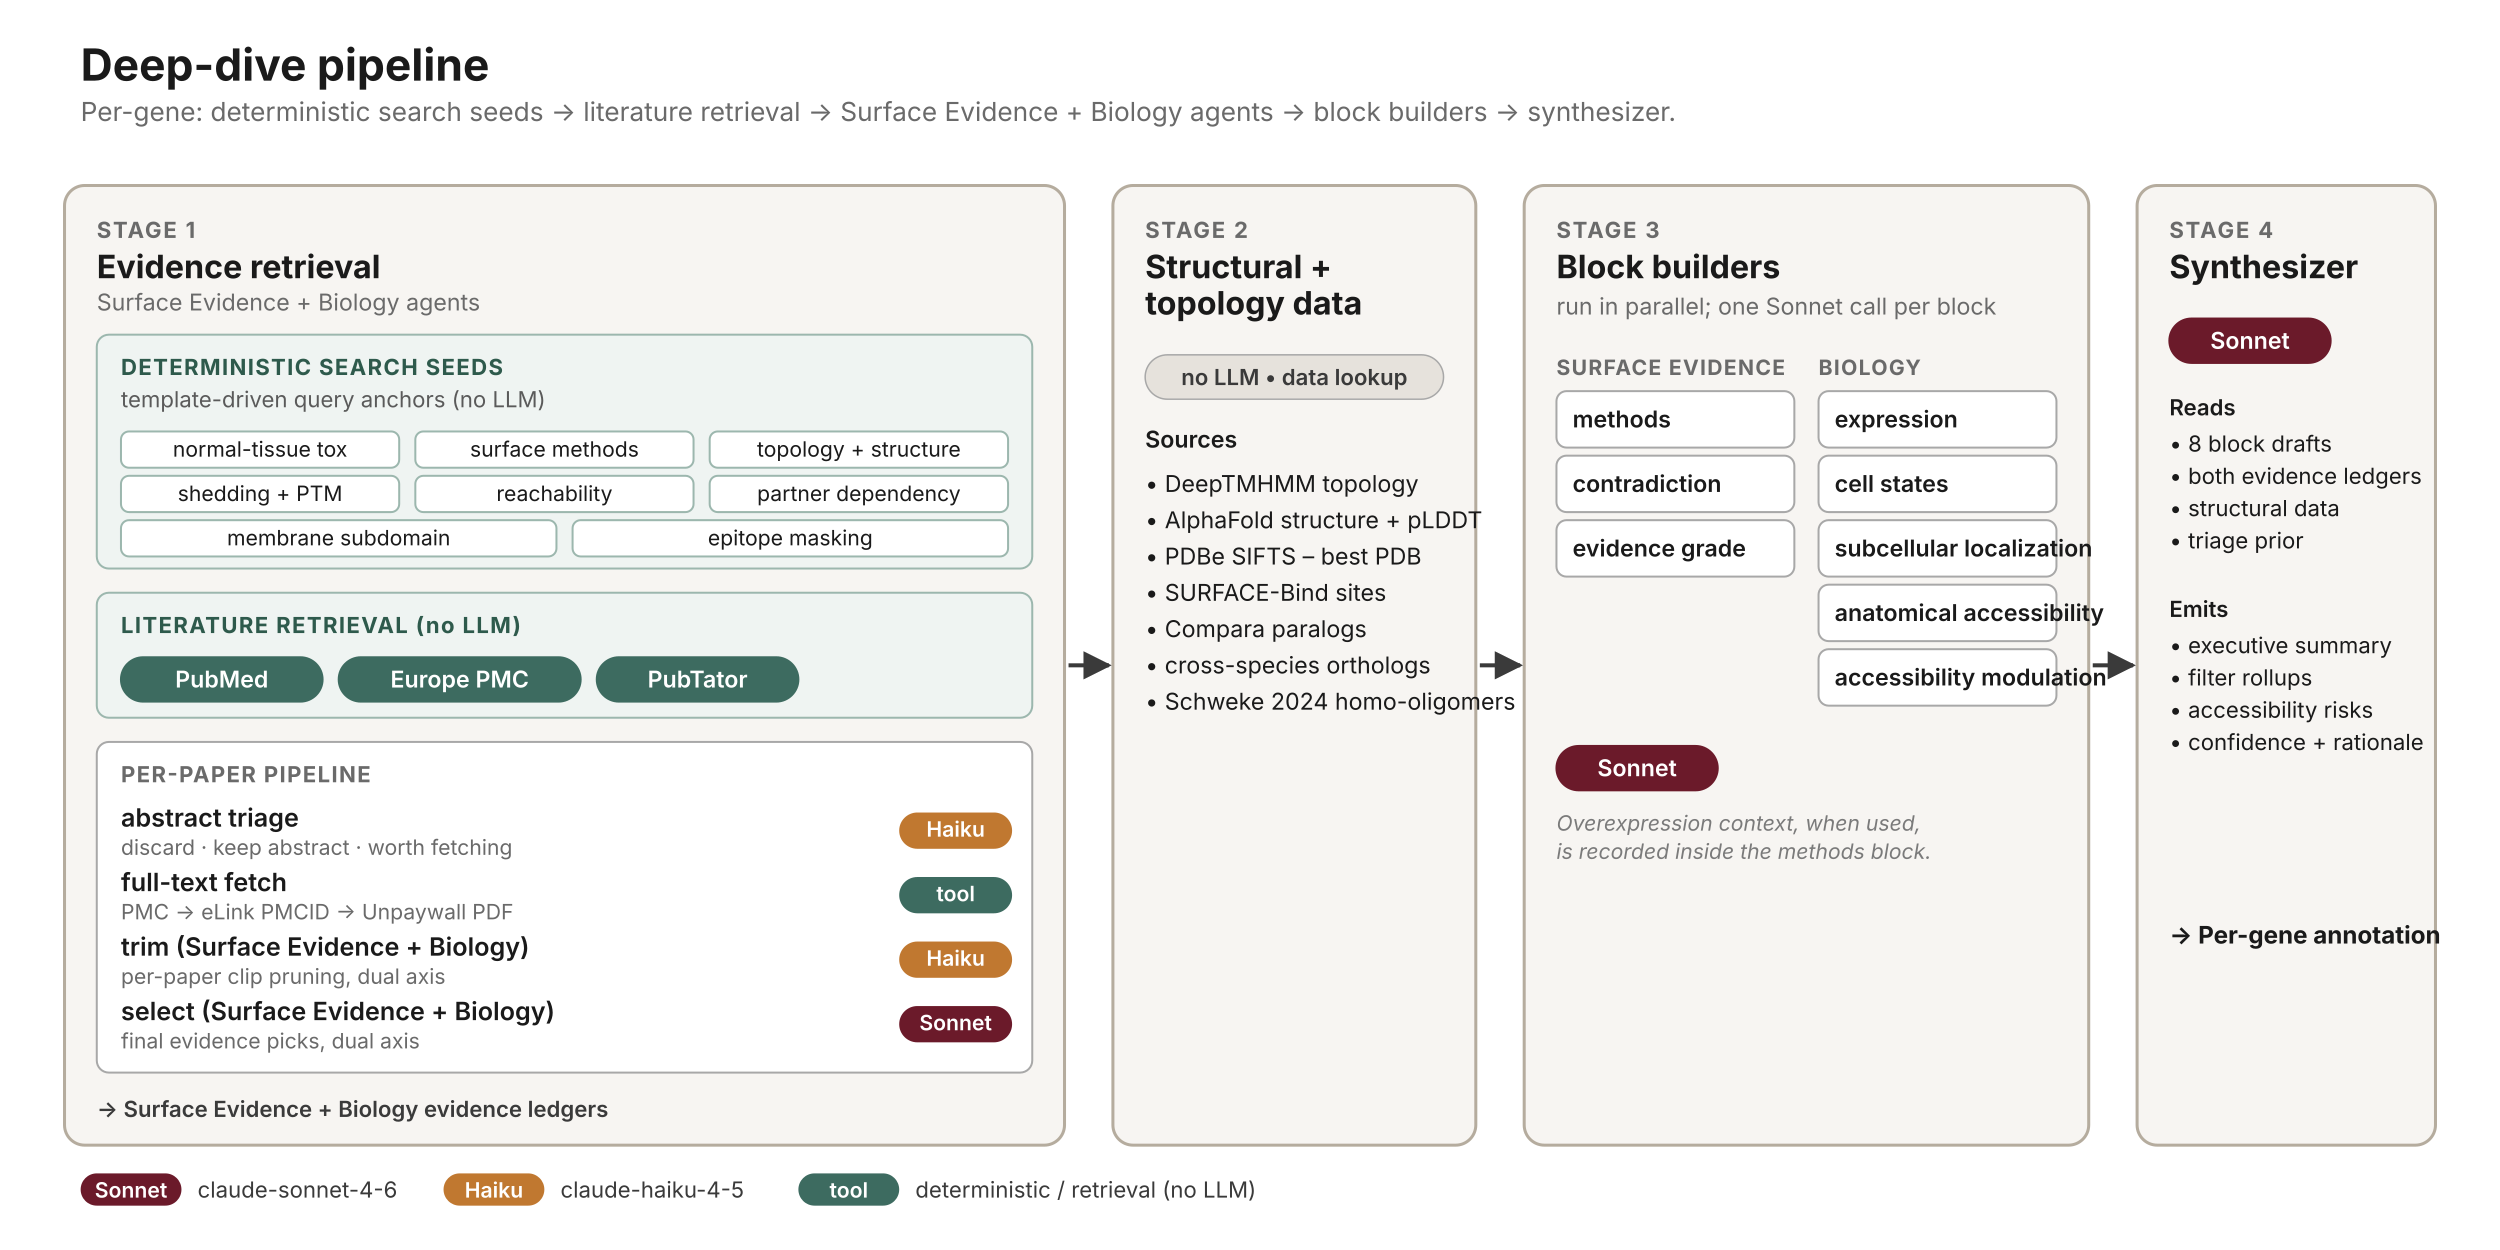
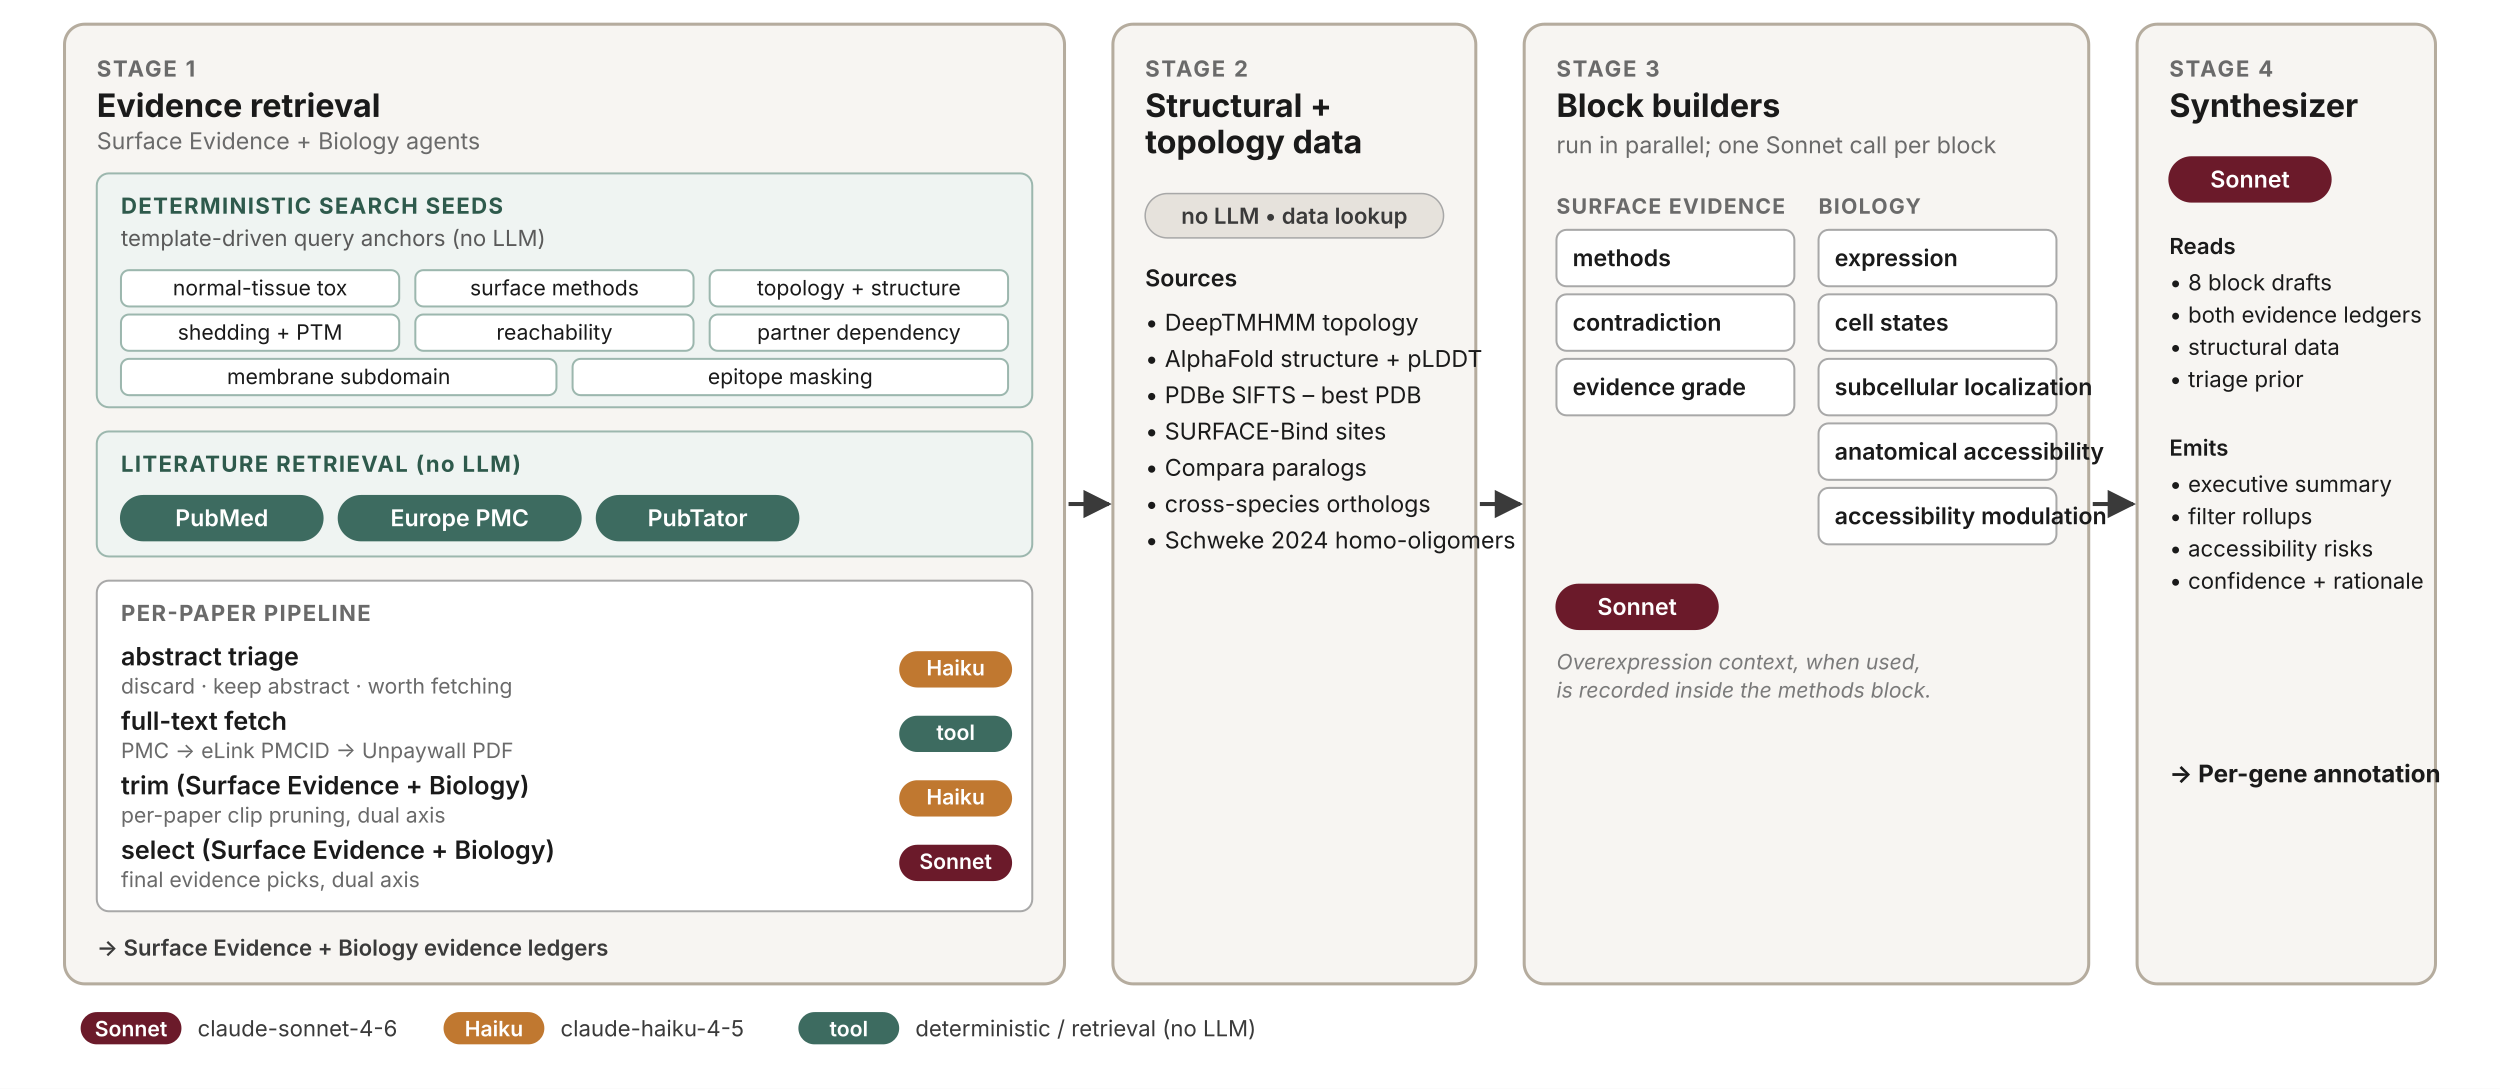
- <svg xmlns="http://www.w3.org/2000/svg" viewBox="0 0 1240 620" width="1240" height="620" font-family="Manrope, Inter, system-ui, -apple-system, sans-serif">
+ <svg xmlns="http://www.w3.org/2000/svg" viewBox="0 0 1240 540" width="1240" height="540" font-family="Manrope, Inter, system-ui, -apple-system, sans-serif">
  <defs>
    <marker id="arrow" viewBox="0 0 10 10" refX="9" refY="5" markerWidth="7" markerHeight="7" orient="auto-start-reverse">
      <path d="M0,0 L10,5 L0,10 z" fill="#3A3A3A" />
    </marker>
  </defs>
-   <rect x="0" y="0" width="1240" height="620" fill="#FFFFFF" />
-   <g id="title">
-     <text x="40" y="40" font-size="22" font-weight="700" fill="#1A1A1A">
-       Deep-dive pipeline
-     </text>
-     <text x="40" y="60" font-size="13" fill="#6A6A6A">
-       Per-gene: deterministic search seeds → literature retrieval → Surface Evidence + Biology agents → block builders → synthesizer.
-     </text>
-   </g>
+   <rect x="0" y="0" width="1240" height="540" fill="#FFFFFF" />
  <g id="card-stage1">
-     <rect x="32" y="92" width="496" height="476" rx="10" ry="10" fill="#F7F5F2" stroke="#B5AC9E" stroke-width="1.5" />
-     <text x="48" y="118" font-size="11" font-weight="700" letter-spacing="0.08em" fill="#6A6A6A">STAGE 1</text>
-     <text x="48" y="138" font-size="16" font-weight="700" fill="#1A1A1A">
+     <rect x="32" y="12" width="496" height="476" rx="10" ry="10" fill="#F7F5F2" stroke="#B5AC9E" stroke-width="1.5" />
+     <text x="48" y="38" font-size="11" font-weight="700" letter-spacing="0.08em" fill="#6A6A6A">STAGE 1</text>
+     <text x="48" y="58" font-size="16" font-weight="700" fill="#1A1A1A">
      Evidence retrieval
    </text>
-     <text x="48" y="154" font-size="11.5" fill="#6A6A6A">
+     <text x="48" y="74" font-size="11.5" fill="#6A6A6A">
      Surface Evidence + Biology agents
    </text>
    <g id="stage1-kickoff">
-       <rect x="48" y="166" width="464" height="116" rx="6" ry="6" fill="#EFF4F2" stroke="#9CB7AE" stroke-width="1" />
-       <text x="60" y="186" font-size="11" font-weight="700" letter-spacing="0.06em" fill="#2E5A4C">DETERMINISTIC SEARCH SEEDS</text>
-       <text x="60" y="202" font-size="11" fill="#5A5A5A">
+       <rect x="48" y="86" width="464" height="116" rx="6" ry="6" fill="#EFF4F2" stroke="#9CB7AE" stroke-width="1" />
+       <text x="60" y="106" font-size="11" font-weight="700" letter-spacing="0.06em" fill="#2E5A4C">DETERMINISTIC SEARCH SEEDS</text>
+       <text x="60" y="122" font-size="11" fill="#5A5A5A">
        template-driven query anchors  (no LLM)
      </text>
      <g font-size="10.5" fill="#1A1A1A">
-         <rect x="60" y="214" width="138" height="18" rx="4" ry="4" fill="#FFFFFF" stroke="#9CB7AE" />
-         <text x="129" y="226.5" text-anchor="middle">normal-tissue tox</text>
-         <rect x="206" y="214" width="138" height="18" rx="4" ry="4" fill="#FFFFFF" stroke="#9CB7AE" />
-         <text x="275" y="226.5" text-anchor="middle">surface methods</text>
-         <rect x="352" y="214" width="148" height="18" rx="4" ry="4" fill="#FFFFFF" stroke="#9CB7AE" />
-         <text x="426" y="226.5" text-anchor="middle">topology + structure</text>
-         <rect x="60" y="236" width="138" height="18" rx="4" ry="4" fill="#FFFFFF" stroke="#9CB7AE" />
-         <text x="129" y="248.5" text-anchor="middle">shedding + PTM</text>
-         <rect x="206" y="236" width="138" height="18" rx="4" ry="4" fill="#FFFFFF" stroke="#9CB7AE" />
-         <text x="275" y="248.5" text-anchor="middle">reachability</text>
-         <rect x="352" y="236" width="148" height="18" rx="4" ry="4" fill="#FFFFFF" stroke="#9CB7AE" />
-         <text x="426" y="248.5" text-anchor="middle">partner dependency</text>
-         <rect x="60" y="258" width="216" height="18" rx="4" ry="4" fill="#FFFFFF" stroke="#9CB7AE" />
-         <text x="168" y="270.5" text-anchor="middle">membrane subdomain</text>
-         <rect x="284" y="258" width="216" height="18" rx="4" ry="4" fill="#FFFFFF" stroke="#9CB7AE" />
-         <text x="392" y="270.5" text-anchor="middle">epitope masking</text>
+         <rect x="60" y="134" width="138" height="18" rx="4" ry="4" fill="#FFFFFF" stroke="#9CB7AE" />
+         <text x="129" y="146.5" text-anchor="middle">normal-tissue tox</text>
+         <rect x="206" y="134" width="138" height="18" rx="4" ry="4" fill="#FFFFFF" stroke="#9CB7AE" />
+         <text x="275" y="146.5" text-anchor="middle">surface methods</text>
+         <rect x="352" y="134" width="148" height="18" rx="4" ry="4" fill="#FFFFFF" stroke="#9CB7AE" />
+         <text x="426" y="146.5" text-anchor="middle">topology + structure</text>
+         <rect x="60" y="156" width="138" height="18" rx="4" ry="4" fill="#FFFFFF" stroke="#9CB7AE" />
+         <text x="129" y="168.5" text-anchor="middle">shedding + PTM</text>
+         <rect x="206" y="156" width="138" height="18" rx="4" ry="4" fill="#FFFFFF" stroke="#9CB7AE" />
+         <text x="275" y="168.5" text-anchor="middle">reachability</text>
+         <rect x="352" y="156" width="148" height="18" rx="4" ry="4" fill="#FFFFFF" stroke="#9CB7AE" />
+         <text x="426" y="168.5" text-anchor="middle">partner dependency</text>
+         <rect x="60" y="178" width="216" height="18" rx="4" ry="4" fill="#FFFFFF" stroke="#9CB7AE" />
+         <text x="168" y="190.5" text-anchor="middle">membrane subdomain</text>
+         <rect x="284" y="178" width="216" height="18" rx="4" ry="4" fill="#FFFFFF" stroke="#9CB7AE" />
+         <text x="392" y="190.5" text-anchor="middle">epitope masking</text>
      </g>
    </g>
    <g id="stage1-retrieval">
-       <rect x="48" y="294" width="464" height="62" rx="6" ry="6" fill="#EFF4F2" stroke="#9CB7AE" stroke-width="1" />
-       <text x="60" y="314" font-size="11" font-weight="700" letter-spacing="0.06em" fill="#2E5A4C">LITERATURE RETRIEVAL  (no LLM)</text>
+       <rect x="48" y="214" width="464" height="62" rx="6" ry="6" fill="#EFF4F2" stroke="#9CB7AE" stroke-width="1" />
+       <text x="60" y="234" font-size="11" font-weight="700" letter-spacing="0.06em" fill="#2E5A4C">LITERATURE RETRIEVAL  (no LLM)</text>
      <g font-size="11.5">
-         <rect x="60" y="326" width="100" height="22" rx="11" ry="11" fill="#3D6B60" stroke="#3D6B60" />
-         <text x="110" y="341" font-weight="600" fill="#FFFFFF" text-anchor="middle">PubMed</text>
-         <rect x="168" y="326" width="120" height="22" rx="11" ry="11" fill="#3D6B60" stroke="#3D6B60" />
-         <text x="228" y="341" font-weight="600" fill="#FFFFFF" text-anchor="middle">Europe PMC</text>
-         <rect x="296" y="326" width="100" height="22" rx="11" ry="11" fill="#3D6B60" stroke="#3D6B60" />
-         <text x="346" y="341" font-weight="600" fill="#FFFFFF" text-anchor="middle">PubTator</text>
+         <rect x="60" y="246" width="100" height="22" rx="11" ry="11" fill="#3D6B60" stroke="#3D6B60" />
+         <text x="110" y="261" font-weight="600" fill="#FFFFFF" text-anchor="middle">PubMed</text>
+         <rect x="168" y="246" width="120" height="22" rx="11" ry="11" fill="#3D6B60" stroke="#3D6B60" />
+         <text x="228" y="261" font-weight="600" fill="#FFFFFF" text-anchor="middle">Europe PMC</text>
+         <rect x="296" y="246" width="100" height="22" rx="11" ry="11" fill="#3D6B60" stroke="#3D6B60" />
+         <text x="346" y="261" font-weight="600" fill="#FFFFFF" text-anchor="middle">PubTator</text>
      </g>
    </g>
    <g id="stage1-pipeline">
-       <rect x="48" y="368" width="464" height="164" rx="6" ry="6" fill="#FFFFFF" stroke="#A8A8A8" stroke-width="1" />
-       <text x="60" y="388" font-size="11" font-weight="700" letter-spacing="0.06em" fill="#6A6A6A">PER-PAPER PIPELINE</text>
+       <rect x="48" y="288" width="464" height="164" rx="6" ry="6" fill="#FFFFFF" stroke="#A8A8A8" stroke-width="1" />
+       <text x="60" y="308" font-size="11" font-weight="700" letter-spacing="0.06em" fill="#6A6A6A">PER-PAPER PIPELINE</text>
      <g id="step-abstract-triage">
-         <text x="60" y="410" font-size="12.5" font-weight="600" fill="#1A1A1A">abstract triage</text>
-         <text x="60" y="424" font-size="10.5" fill="#6A6A6A">discard · keep abstract · worth fetching</text>
-         <rect x="446" y="403" width="56" height="18" rx="9" ry="9" fill="#C07830" />
-         <text x="474" y="415" font-size="10.5" font-weight="600" fill="#FFFFFF" text-anchor="middle">Haiku</text>
+         <text x="60" y="330" font-size="12.5" font-weight="600" fill="#1A1A1A">abstract triage</text>
+         <text x="60" y="344" font-size="10.5" fill="#6A6A6A">discard · keep abstract · worth fetching</text>
+         <rect x="446" y="323" width="56" height="18" rx="9" ry="9" fill="#C07830" />
+         <text x="474" y="335" font-size="10.5" font-weight="600" fill="#FFFFFF" text-anchor="middle">Haiku</text>
      </g>
      <g id="step-fulltext-fetch">
-         <text x="60" y="442" font-size="12.5" font-weight="600" fill="#1A1A1A">full-text fetch</text>
-         <text x="60" y="456" font-size="10.5" fill="#6A6A6A">PMC → eLink PMCID → Unpaywall PDF</text>
-         <rect x="446" y="435" width="56" height="18" rx="9" ry="9" fill="#3D6B60" />
-         <text x="474" y="447" font-size="10.5" font-weight="600" fill="#FFFFFF" text-anchor="middle">tool</text>
+         <text x="60" y="362" font-size="12.5" font-weight="600" fill="#1A1A1A">full-text fetch</text>
+         <text x="60" y="376" font-size="10.5" fill="#6A6A6A">PMC → eLink PMCID → Unpaywall PDF</text>
+         <rect x="446" y="355" width="56" height="18" rx="9" ry="9" fill="#3D6B60" />
+         <text x="474" y="367" font-size="10.5" font-weight="600" fill="#FFFFFF" text-anchor="middle">tool</text>
      </g>
      <g id="step-trim">
-         <text x="60" y="474" font-size="12.5" font-weight="600" fill="#1A1A1A">trim  (Surface Evidence + Biology)</text>
-         <text x="60" y="488" font-size="10.5" fill="#6A6A6A">per-paper clip pruning, dual axis</text>
-         <rect x="446" y="467" width="56" height="18" rx="9" ry="9" fill="#C07830" />
-         <text x="474" y="479" font-size="10.5" font-weight="600" fill="#FFFFFF" text-anchor="middle">Haiku</text>
+         <text x="60" y="394" font-size="12.5" font-weight="600" fill="#1A1A1A">trim  (Surface Evidence + Biology)</text>
+         <text x="60" y="408" font-size="10.5" fill="#6A6A6A">per-paper clip pruning, dual axis</text>
+         <rect x="446" y="387" width="56" height="18" rx="9" ry="9" fill="#C07830" />
+         <text x="474" y="399" font-size="10.5" font-weight="600" fill="#FFFFFF" text-anchor="middle">Haiku</text>
      </g>
      <g id="step-select">
-         <text x="60" y="506" font-size="12.5" font-weight="600" fill="#1A1A1A">select  (Surface Evidence + Biology)</text>
-         <text x="60" y="520" font-size="10.5" fill="#6A6A6A">final evidence picks, dual axis</text>
-         <rect x="446" y="499" width="56" height="18" rx="9" ry="9" fill="#6B1A2A" />
-         <text x="474" y="511" font-size="10.5" font-weight="600" fill="#FFFFFF" text-anchor="middle">Sonnet</text>
+         <text x="60" y="426" font-size="12.5" font-weight="600" fill="#1A1A1A">select  (Surface Evidence + Biology)</text>
+         <text x="60" y="440" font-size="10.5" fill="#6A6A6A">final evidence picks, dual axis</text>
+         <rect x="446" y="419" width="56" height="18" rx="9" ry="9" fill="#6B1A2A" />
+         <text x="474" y="431" font-size="10.5" font-weight="600" fill="#FFFFFF" text-anchor="middle">Sonnet</text>
      </g>
    </g>
-     <text x="48" y="554" font-size="11" font-weight="600" fill="#3A3A3A">
+     <text x="48" y="474" font-size="11" font-weight="600" fill="#3A3A3A">
      → Surface Evidence + Biology evidence ledgers
    </text>
  </g>
  <g id="card-stage2">
-     <rect x="552" y="92" width="180" height="476" rx="10" ry="10" fill="#F7F5F2" stroke="#B5AC9E" stroke-width="1.5" />
-     <text x="568" y="118" font-size="11" font-weight="700" letter-spacing="0.08em" fill="#6A6A6A">STAGE 2</text>
-     <text x="568" y="138" font-size="16" font-weight="700" fill="#1A1A1A">Structural +</text>
-     <text x="568" y="156" font-size="16" font-weight="700" fill="#1A1A1A">topology data</text>
-     <rect x="568" y="176" width="148" height="22" rx="11" ry="11" fill="#E6E2DC" stroke="#A8A8A8" stroke-width="0.75" />
-     <text x="642" y="191" font-size="11" font-weight="600" fill="#3A3A3A" text-anchor="middle">no LLM  •  data lookup</text>
+     <rect x="552" y="12" width="180" height="476" rx="10" ry="10" fill="#F7F5F2" stroke="#B5AC9E" stroke-width="1.5" />
+     <text x="568" y="38" font-size="11" font-weight="700" letter-spacing="0.08em" fill="#6A6A6A">STAGE 2</text>
+     <text x="568" y="58" font-size="16" font-weight="700" fill="#1A1A1A">Structural +</text>
+     <text x="568" y="76" font-size="16" font-weight="700" fill="#1A1A1A">topology data</text>
+     <rect x="568" y="96" width="148" height="22" rx="11" ry="11" fill="#E6E2DC" stroke="#A8A8A8" stroke-width="0.75" />
+     <text x="642" y="111" font-size="11" font-weight="600" fill="#3A3A3A" text-anchor="middle">no LLM  •  data lookup</text>
    <g id="stage2-sources" font-size="11.5" fill="#1A1A1A">
-       <text x="568" y="222" font-weight="600">Sources</text>
-       <text x="568" y="244">• DeepTMHMM topology</text>
-       <text x="568" y="262">• AlphaFold structure + pLDDT</text>
-       <text x="568" y="280">• PDBe SIFTS – best PDB</text>
-       <text x="568" y="298">• SURFACE-Bind sites</text>
-       <text x="568" y="316">• Compara paralogs</text>
-       <text x="568" y="334">• cross-species orthologs</text>
-       <text x="568" y="352">• Schweke 2024 homo-oligomers</text>
+       <text x="568" y="142" font-weight="600">Sources</text>
+       <text x="568" y="164">• DeepTMHMM topology</text>
+       <text x="568" y="182">• AlphaFold structure + pLDDT</text>
+       <text x="568" y="200">• PDBe SIFTS – best PDB</text>
+       <text x="568" y="218">• SURFACE-Bind sites</text>
+       <text x="568" y="236">• Compara paralogs</text>
+       <text x="568" y="254">• cross-species orthologs</text>
+       <text x="568" y="272">• Schweke 2024 homo-oligomers</text>
    </g>
  </g>
  <g id="card-stage3">
-     <rect x="756" y="92" width="280" height="476" rx="10" ry="10" fill="#F7F5F2" stroke="#B5AC9E" stroke-width="1.5" />
-     <text x="772" y="118" font-size="11" font-weight="700" letter-spacing="0.08em" fill="#6A6A6A">STAGE 3</text>
-     <text x="772" y="138" font-size="16" font-weight="700" fill="#1A1A1A">
+     <rect x="756" y="12" width="280" height="476" rx="10" ry="10" fill="#F7F5F2" stroke="#B5AC9E" stroke-width="1.5" />
+     <text x="772" y="38" font-size="11" font-weight="700" letter-spacing="0.08em" fill="#6A6A6A">STAGE 3</text>
+     <text x="772" y="58" font-size="16" font-weight="700" fill="#1A1A1A">
      Block builders
    </text>
-     <text x="772" y="156" font-size="11.5" fill="#6A6A6A">
+     <text x="772" y="76" font-size="11.5" fill="#6A6A6A">
      run in parallel; one Sonnet call per block
    </text>
    <g id="builders-surface-evidence">
-       <text x="772" y="186" font-size="10.5" font-weight="700" letter-spacing="0.06em" fill="#6A6A6A">SURFACE EVIDENCE</text>
-       <rect x="772" y="194" width="118" height="28" rx="5" ry="5" fill="#FFFFFF" stroke="#A8A8A8" />
-       <text x="780" y="212" font-size="11.5" font-weight="600" fill="#1A1A1A">methods</text>
-       <rect x="772" y="226" width="118" height="28" rx="5" ry="5" fill="#FFFFFF" stroke="#A8A8A8" />
-       <text x="780" y="244" font-size="11.5" font-weight="600" fill="#1A1A1A">contradiction</text>
-       <rect x="772" y="258" width="118" height="28" rx="5" ry="5" fill="#FFFFFF" stroke="#A8A8A8" />
-       <text x="780" y="276" font-size="11.5" font-weight="600" fill="#1A1A1A">evidence grade</text>
+       <text x="772" y="106" font-size="10.5" font-weight="700" letter-spacing="0.06em" fill="#6A6A6A">SURFACE EVIDENCE</text>
+       <rect x="772" y="114" width="118" height="28" rx="5" ry="5" fill="#FFFFFF" stroke="#A8A8A8" />
+       <text x="780" y="132" font-size="11.5" font-weight="600" fill="#1A1A1A">methods</text>
+       <rect x="772" y="146" width="118" height="28" rx="5" ry="5" fill="#FFFFFF" stroke="#A8A8A8" />
+       <text x="780" y="164" font-size="11.5" font-weight="600" fill="#1A1A1A">contradiction</text>
+       <rect x="772" y="178" width="118" height="28" rx="5" ry="5" fill="#FFFFFF" stroke="#A8A8A8" />
+       <text x="780" y="196" font-size="11.5" font-weight="600" fill="#1A1A1A">evidence grade</text>
    </g>
    <g id="builders-biology">
-       <text x="902" y="186" font-size="10.5" font-weight="700" letter-spacing="0.06em" fill="#6A6A6A">BIOLOGY</text>
-       <rect x="902" y="194" width="118" height="28" rx="5" ry="5" fill="#FFFFFF" stroke="#A8A8A8" />
-       <text x="910" y="212" font-size="11.5" font-weight="600" fill="#1A1A1A">expression</text>
-       <rect x="902" y="226" width="118" height="28" rx="5" ry="5" fill="#FFFFFF" stroke="#A8A8A8" />
-       <text x="910" y="244" font-size="11.5" font-weight="600" fill="#1A1A1A">cell states</text>
-       <rect x="902" y="258" width="118" height="28" rx="5" ry="5" fill="#FFFFFF" stroke="#A8A8A8" />
-       <text x="910" y="276" font-size="11.5" font-weight="600" fill="#1A1A1A">subcellular localization</text>
-       <rect x="902" y="290" width="118" height="28" rx="5" ry="5" fill="#FFFFFF" stroke="#A8A8A8" />
-       <text x="910" y="308" font-size="11.5" font-weight="600" fill="#1A1A1A">anatomical accessibility</text>
-       <rect x="902" y="322" width="118" height="28" rx="5" ry="5" fill="#FFFFFF" stroke="#A8A8A8" />
-       <text x="910" y="340" font-size="11.5" font-weight="600" fill="#1A1A1A">accessibility modulation</text>
+       <text x="902" y="106" font-size="10.5" font-weight="700" letter-spacing="0.06em" fill="#6A6A6A">BIOLOGY</text>
+       <rect x="902" y="114" width="118" height="28" rx="5" ry="5" fill="#FFFFFF" stroke="#A8A8A8" />
+       <text x="910" y="132" font-size="11.5" font-weight="600" fill="#1A1A1A">expression</text>
+       <rect x="902" y="146" width="118" height="28" rx="5" ry="5" fill="#FFFFFF" stroke="#A8A8A8" />
+       <text x="910" y="164" font-size="11.5" font-weight="600" fill="#1A1A1A">cell states</text>
+       <rect x="902" y="178" width="118" height="28" rx="5" ry="5" fill="#FFFFFF" stroke="#A8A8A8" />
+       <text x="910" y="196" font-size="11.5" font-weight="600" fill="#1A1A1A">subcellular localization</text>
+       <rect x="902" y="210" width="118" height="28" rx="5" ry="5" fill="#FFFFFF" stroke="#A8A8A8" />
+       <text x="910" y="228" font-size="11.5" font-weight="600" fill="#1A1A1A">anatomical accessibility</text>
+       <rect x="902" y="242" width="118" height="28" rx="5" ry="5" fill="#FFFFFF" stroke="#A8A8A8" />
+       <text x="910" y="260" font-size="11.5" font-weight="600" fill="#1A1A1A">accessibility modulation</text>
    </g>
-     <rect x="772" y="370" width="80" height="22" rx="11" ry="11" fill="#6B1A2A" stroke="#6B1A2A" />
-     <text x="812" y="385" font-size="11.5" font-weight="600" fill="#FFFFFF" text-anchor="middle">Sonnet</text>
-     <text x="772" y="412" font-size="10.5" font-style="italic" fill="#7A7A7A">
+     <rect x="772" y="290" width="80" height="22" rx="11" ry="11" fill="#6B1A2A" stroke="#6B1A2A" />
+     <text x="812" y="305" font-size="11.5" font-weight="600" fill="#FFFFFF" text-anchor="middle">Sonnet</text>
+     <text x="772" y="332" font-size="10.5" font-style="italic" fill="#7A7A7A">
      Overexpression context, when used,
    </text>
-     <text x="772" y="426" font-size="10.5" font-style="italic" fill="#7A7A7A">
+     <text x="772" y="346" font-size="10.5" font-style="italic" fill="#7A7A7A">
      is recorded inside the methods block.
    </text>
  </g>
  <g id="card-stage4">
-     <rect x="1060" y="92" width="148" height="476" rx="10" ry="10" fill="#F7F5F2" stroke="#B5AC9E" stroke-width="1.5" />
-     <text x="1076" y="118" font-size="11" font-weight="700" letter-spacing="0.08em" fill="#6A6A6A">STAGE 4</text>
-     <text x="1076" y="138" font-size="16" font-weight="700" fill="#1A1A1A">Synthesizer</text>
-     <rect x="1076" y="158" width="80" height="22" rx="11" ry="11" fill="#6B1A2A" stroke="#6B1A2A" />
-     <text x="1116" y="173" font-size="11.5" font-weight="600" fill="#FFFFFF" text-anchor="middle">Sonnet</text>
+     <rect x="1060" y="12" width="148" height="476" rx="10" ry="10" fill="#F7F5F2" stroke="#B5AC9E" stroke-width="1.5" />
+     <text x="1076" y="38" font-size="11" font-weight="700" letter-spacing="0.08em" fill="#6A6A6A">STAGE 4</text>
+     <text x="1076" y="58" font-size="16" font-weight="700" fill="#1A1A1A">Synthesizer</text>
+     <rect x="1076" y="78" width="80" height="22" rx="11" ry="11" fill="#6B1A2A" stroke="#6B1A2A" />
+     <text x="1116" y="93" font-size="11.5" font-weight="600" fill="#FFFFFF" text-anchor="middle">Sonnet</text>
    <g id="syn-reads" font-size="11" fill="#1A1A1A">
-       <text x="1076" y="206" font-weight="600">Reads</text>
-       <text x="1076" y="224">• 8 block drafts</text>
-       <text x="1076" y="240">• both evidence ledgers</text>
-       <text x="1076" y="256">• structural data</text>
-       <text x="1076" y="272">• triage prior</text>
+       <text x="1076" y="126" font-weight="600">Reads</text>
+       <text x="1076" y="144">• 8 block drafts</text>
+       <text x="1076" y="160">• both evidence ledgers</text>
+       <text x="1076" y="176">• structural data</text>
+       <text x="1076" y="192">• triage prior</text>
    </g>
    <g id="syn-emits" font-size="11" fill="#1A1A1A">
-       <text x="1076" y="306" font-weight="600">Emits</text>
-       <text x="1076" y="324">• executive summary</text>
-       <text x="1076" y="340">• filter rollups</text>
-       <text x="1076" y="356">• accessibility risks</text>
-       <text x="1076" y="372">• confidence + rationale</text>
+       <text x="1076" y="226" font-weight="600">Emits</text>
+       <text x="1076" y="244">• executive summary</text>
+       <text x="1076" y="260">• filter rollups</text>
+       <text x="1076" y="276">• accessibility risks</text>
+       <text x="1076" y="292">• confidence + rationale</text>
    </g>
-     <text x="1076" y="468" font-size="12" font-weight="700" fill="#1A1A1A">
+     <text x="1076" y="388" font-size="12" font-weight="700" fill="#1A1A1A">
      → Per-gene annotation
    </text>
  </g>
  <g id="connectors" stroke="#3A3A3A" stroke-width="2" fill="none">
-     <line x1="530" y1="330" x2="550" y2="330" marker-end="url(#arrow)" />
-     <line x1="734" y1="330" x2="754" y2="330" marker-end="url(#arrow)" />
-     <line x1="1038" y1="330" x2="1058" y2="330" marker-end="url(#arrow)" />
+     <line x1="530" y1="250" x2="550" y2="250" marker-end="url(#arrow)" />
+     <line x1="734" y1="250" x2="754" y2="250" marker-end="url(#arrow)" />
+     <line x1="1038" y1="250" x2="1058" y2="250" marker-end="url(#arrow)" />
  </g>
  <g id="legend" font-size="11" fill="#3A3A3A">
-     <rect x="40" y="582" width="50" height="16" rx="8" ry="8" fill="#6B1A2A" />
-     <text x="65" y="594" font-size="10.5" font-weight="600" fill="#FFFFFF" text-anchor="middle">Sonnet</text>
-     <text x="98" y="594">claude-sonnet-4-6</text>
-     <rect x="220" y="582" width="50" height="16" rx="8" ry="8" fill="#C07830" />
-     <text x="245" y="594" font-size="10.5" font-weight="600" fill="#FFFFFF" text-anchor="middle">Haiku</text>
-     <text x="278" y="594">claude-haiku-4-5</text>
-     <rect x="396" y="582" width="50" height="16" rx="8" ry="8" fill="#3D6B60" />
-     <text x="421" y="594" font-size="10.5" font-weight="600" fill="#FFFFFF" text-anchor="middle">tool</text>
-     <text x="454" y="594">deterministic / retrieval (no LLM)</text>
+     <rect x="40" y="502" width="50" height="16" rx="8" ry="8" fill="#6B1A2A" />
+     <text x="65" y="514" font-size="10.5" font-weight="600" fill="#FFFFFF" text-anchor="middle">Sonnet</text>
+     <text x="98" y="514">claude-sonnet-4-6</text>
+     <rect x="220" y="502" width="50" height="16" rx="8" ry="8" fill="#C07830" />
+     <text x="245" y="514" font-size="10.5" font-weight="600" fill="#FFFFFF" text-anchor="middle">Haiku</text>
+     <text x="278" y="514">claude-haiku-4-5</text>
+     <rect x="396" y="502" width="50" height="16" rx="8" ry="8" fill="#3D6B60" />
+     <text x="421" y="514" font-size="10.5" font-weight="600" fill="#FFFFFF" text-anchor="middle">tool</text>
+     <text x="454" y="514">deterministic / retrieval (no LLM)</text>
  </g>
</svg>
